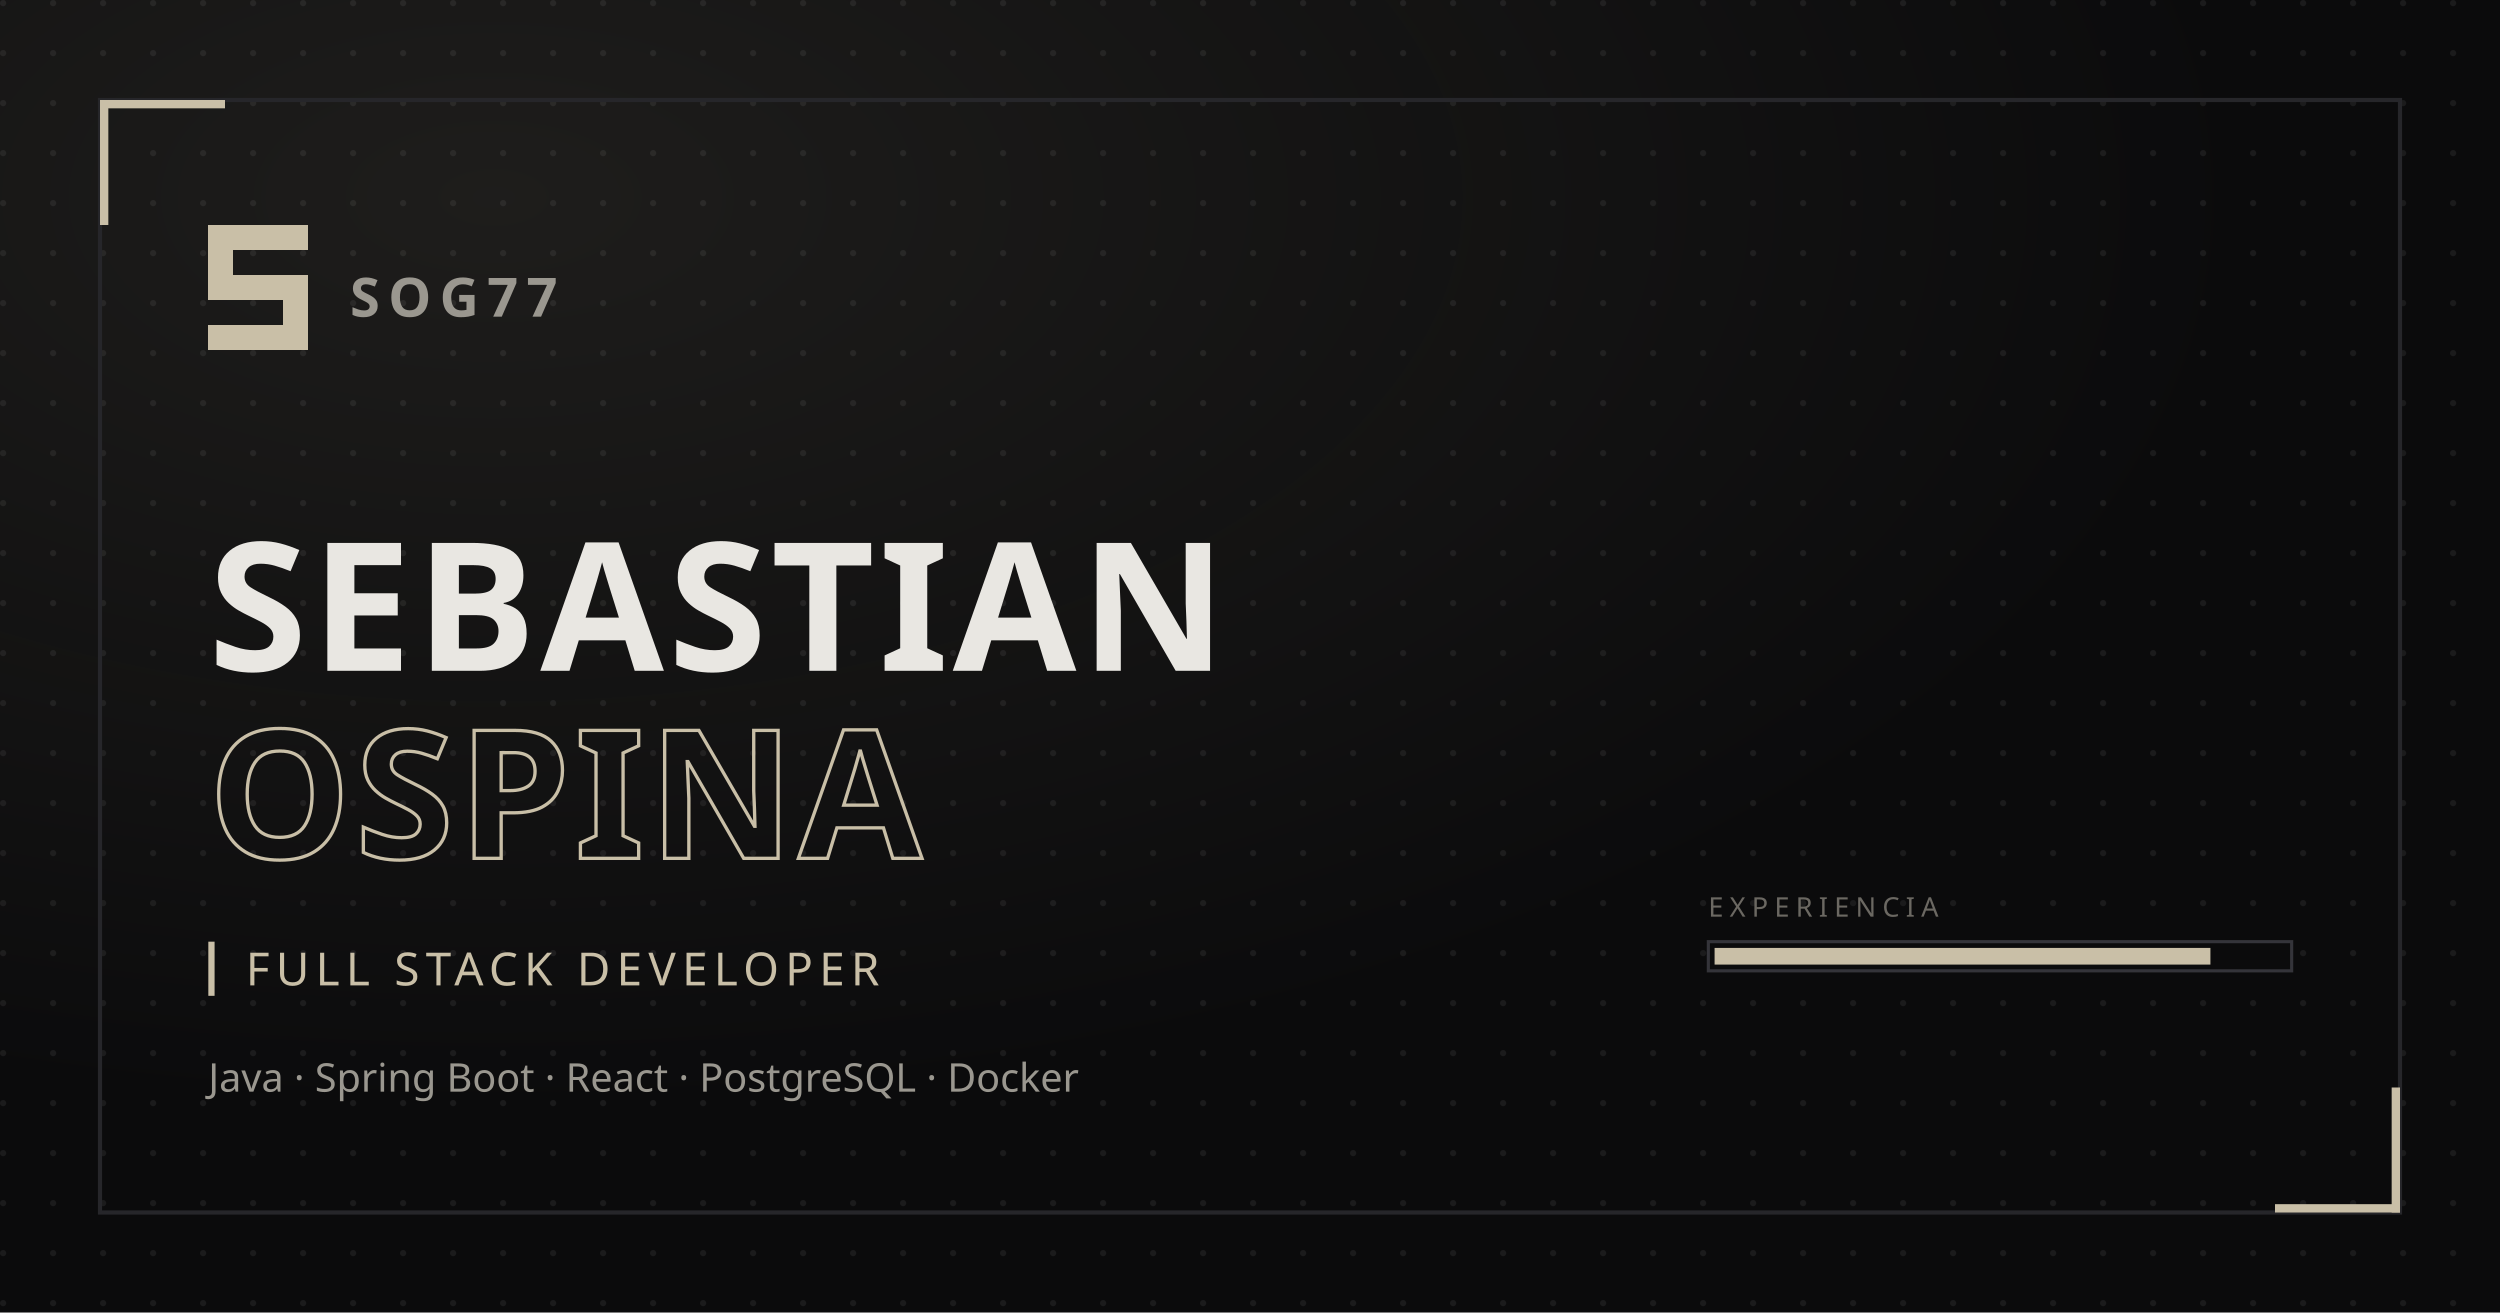
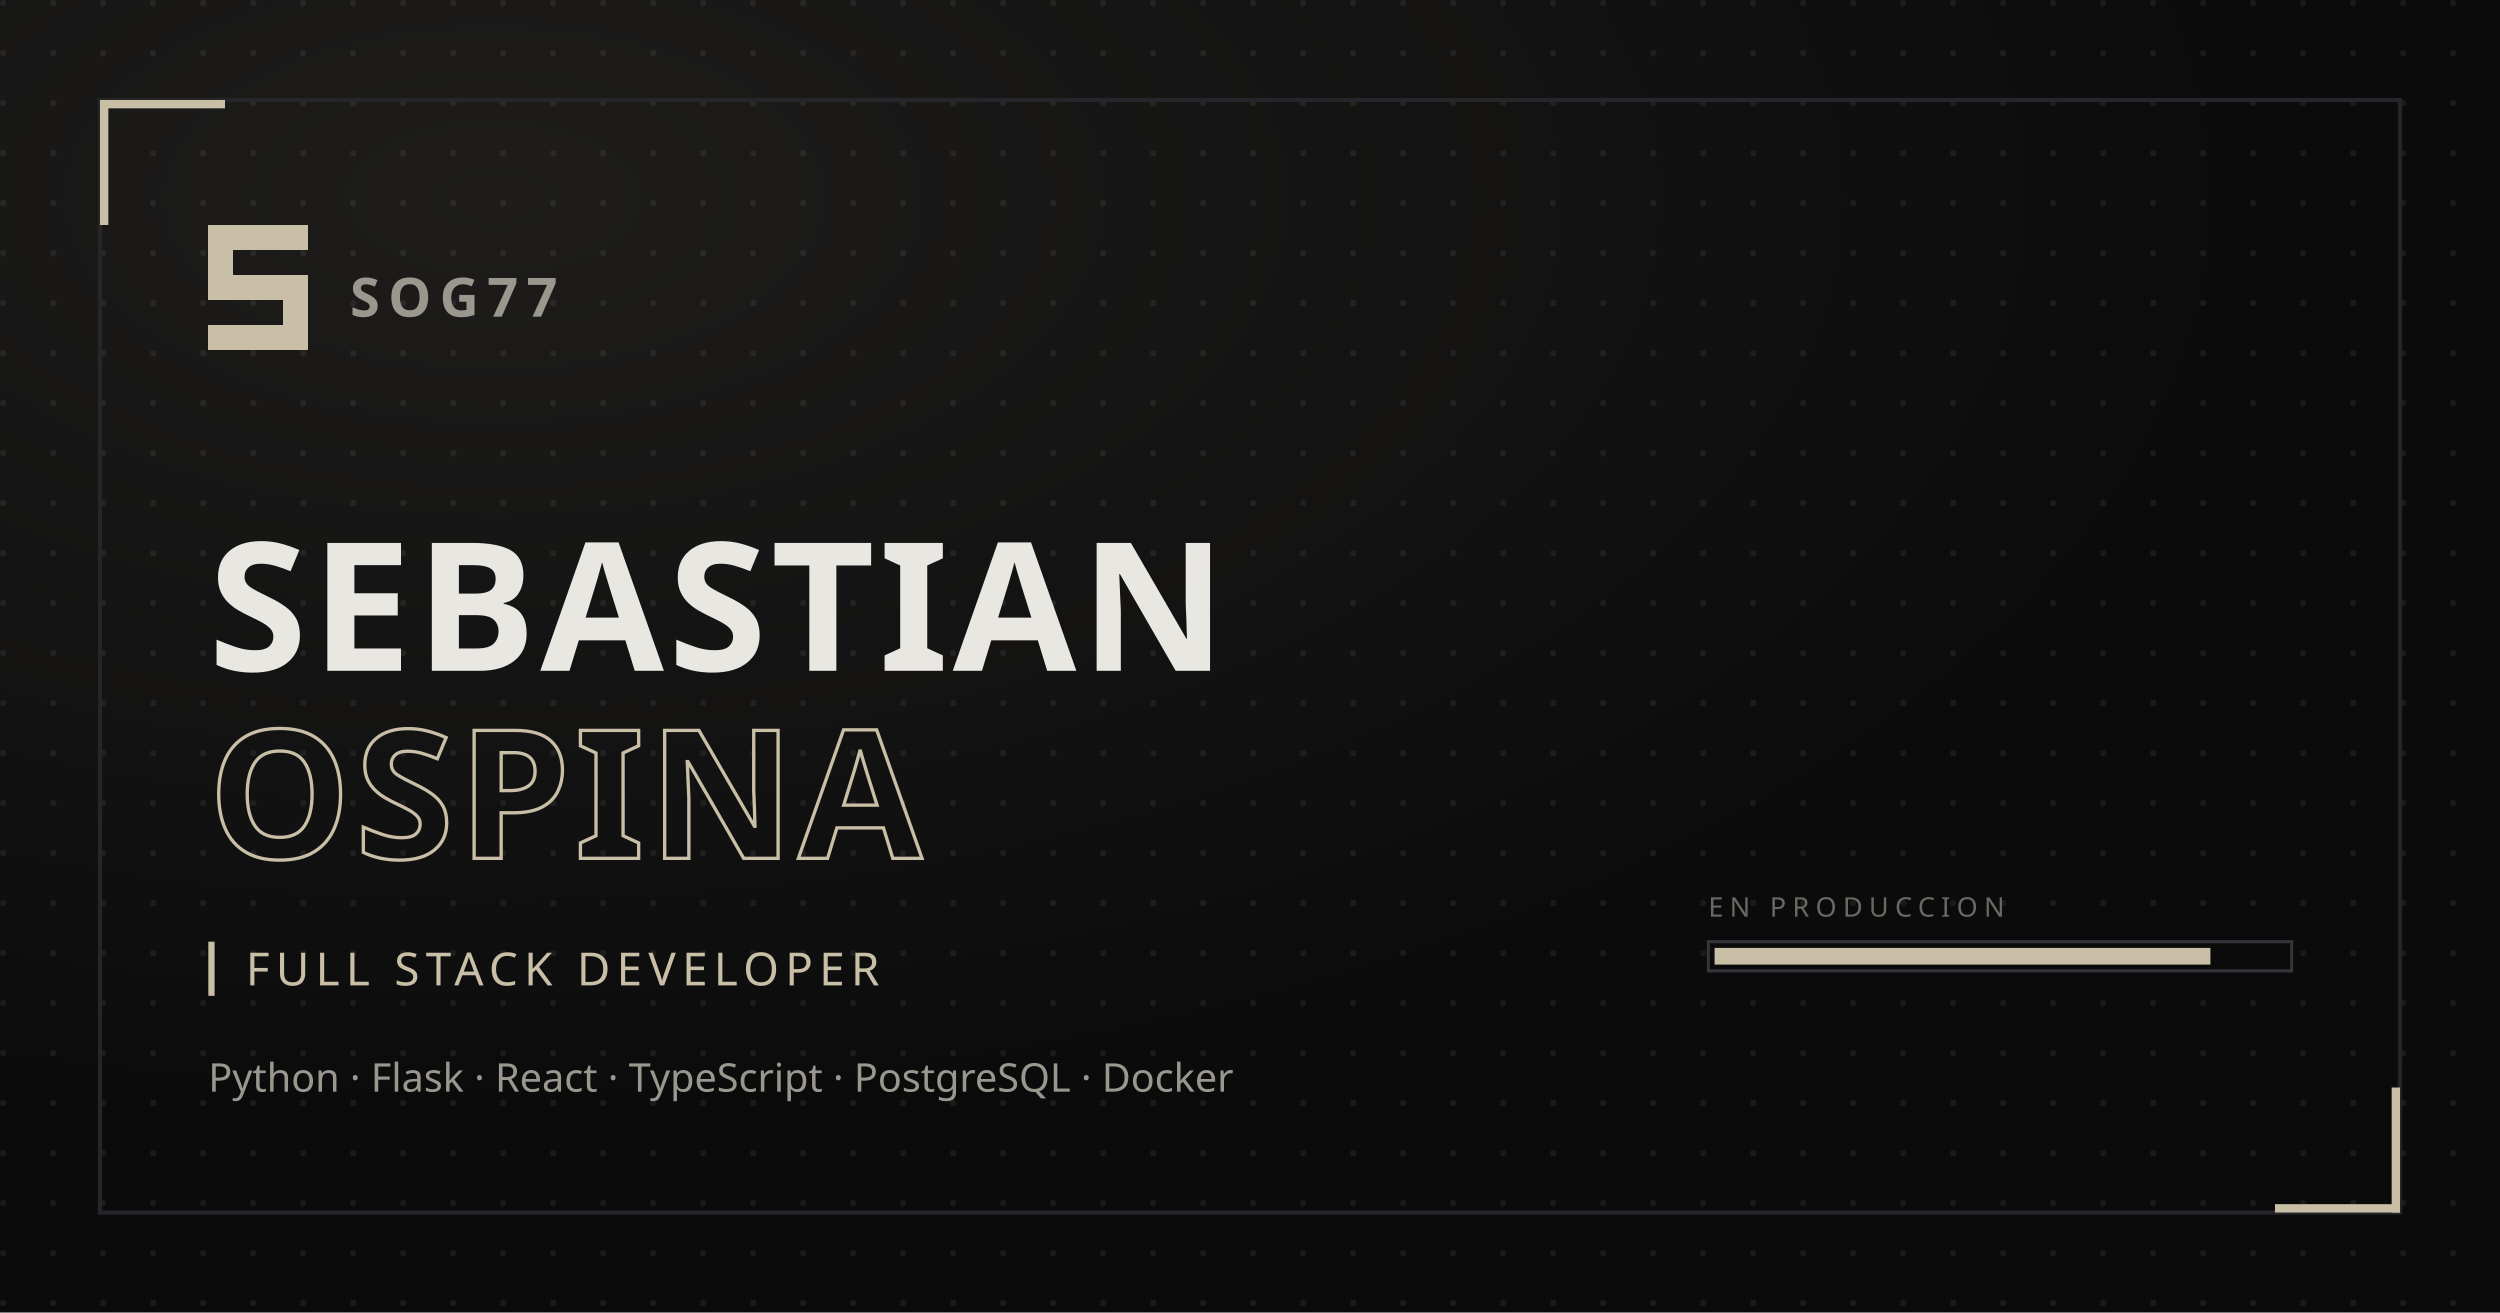
<svg xmlns="http://www.w3.org/2000/svg" viewBox="0 0 1200 630" width="1200" height="630">
  <defs>
    <pattern id="dots" width="24" height="24" patternUnits="userSpaceOnUse">
      <circle cx="1.5" cy="1.5" r="1.5" fill="#ffffff" fill-opacity=".07" />
    </pattern>
    <radialGradient id="glow" cx="20%" cy="15%" r="70%">
      <stop offset="0" stop-color="#c9bfa7" stop-opacity=".10" />
      <stop offset="1" stop-color="#c9bfa7" stop-opacity="0" />
    </radialGradient>
  </defs>
  <rect width="1200" height="630" fill="#0b0b0c" />
  <rect width="1200" height="630" fill="url(#dots)" />
  <rect width="1200" height="630" fill="url(#glow)" />
  <rect x="48" y="48" width="1104" height="534" fill="none" stroke="#26262a" stroke-width="2" />
  <rect x="48" y="48" width="60" height="4" fill="#c9bfa7" />
  <rect x="48" y="48" width="4" height="60" fill="#c9bfa7" />
  <rect x="1092" y="578" width="60" height="4" fill="#c9bfa7" />
  <rect x="1148" y="522" width="4" height="60" fill="#c9bfa7" />
  <g fill="#c9bfa7" shape-rendering="crispEdges">
    <rect x="100" y="108" width="48" height="12" />
    <rect x="100" y="120" width="12" height="12" />
    <rect x="100" y="132" width="48" height="12" />
    <rect x="136" y="144" width="12" height="12" />
    <rect x="100" y="156" width="48" height="12" />
  </g>
  <text x="168" y="152" font-family="Verdana,sans-serif" font-size="26" font-weight="bold" letter-spacing="4" fill="#9a978f">SOG77</text>
  <text x="100" y="322" font-family="Verdana,sans-serif" font-size="86" font-weight="bold" letter-spacing="2" fill="#e9e7e2">SEBASTIAN</text>
  <text x="100" y="412" font-family="Verdana,sans-serif" font-size="86" font-weight="bold" letter-spacing="2" fill="none" stroke="#c9bfa7" stroke-width="1.6">OSPINA</text>
  <rect x="100" y="452" width="3" height="26" fill="#c9bfa7" />
  <text x="118" y="473" font-family="Verdana,sans-serif" font-size="22" letter-spacing="3" fill="#c9bfa7">
    FULL STACK DEVELOPER
  </text>
  <text x="100" y="524" font-family="Verdana,sans-serif" font-size="19" fill="#9a978f">
-     Java · Spring Boot · React · PostgreSQL · Docker
+     Python · Flask · React · TypeScript · PostgreSQL · Docker
  </text>
  <rect x="820" y="452" width="280" height="14" fill="#0b0b0c" stroke="#34343a" stroke-width="1.5" />
  <rect x="823" y="455" width="238" height="8" fill="#c9bfa7" />
-   <text x="820" y="440" font-family="Verdana,sans-serif" font-size="13" letter-spacing="3" fill="#6b6862">EXPERIENCIA</text>
+   <text x="820" y="440" font-family="Verdana,sans-serif" font-size="13" letter-spacing="3" fill="#6b6862">EN PRODUCCION</text>
</svg>
